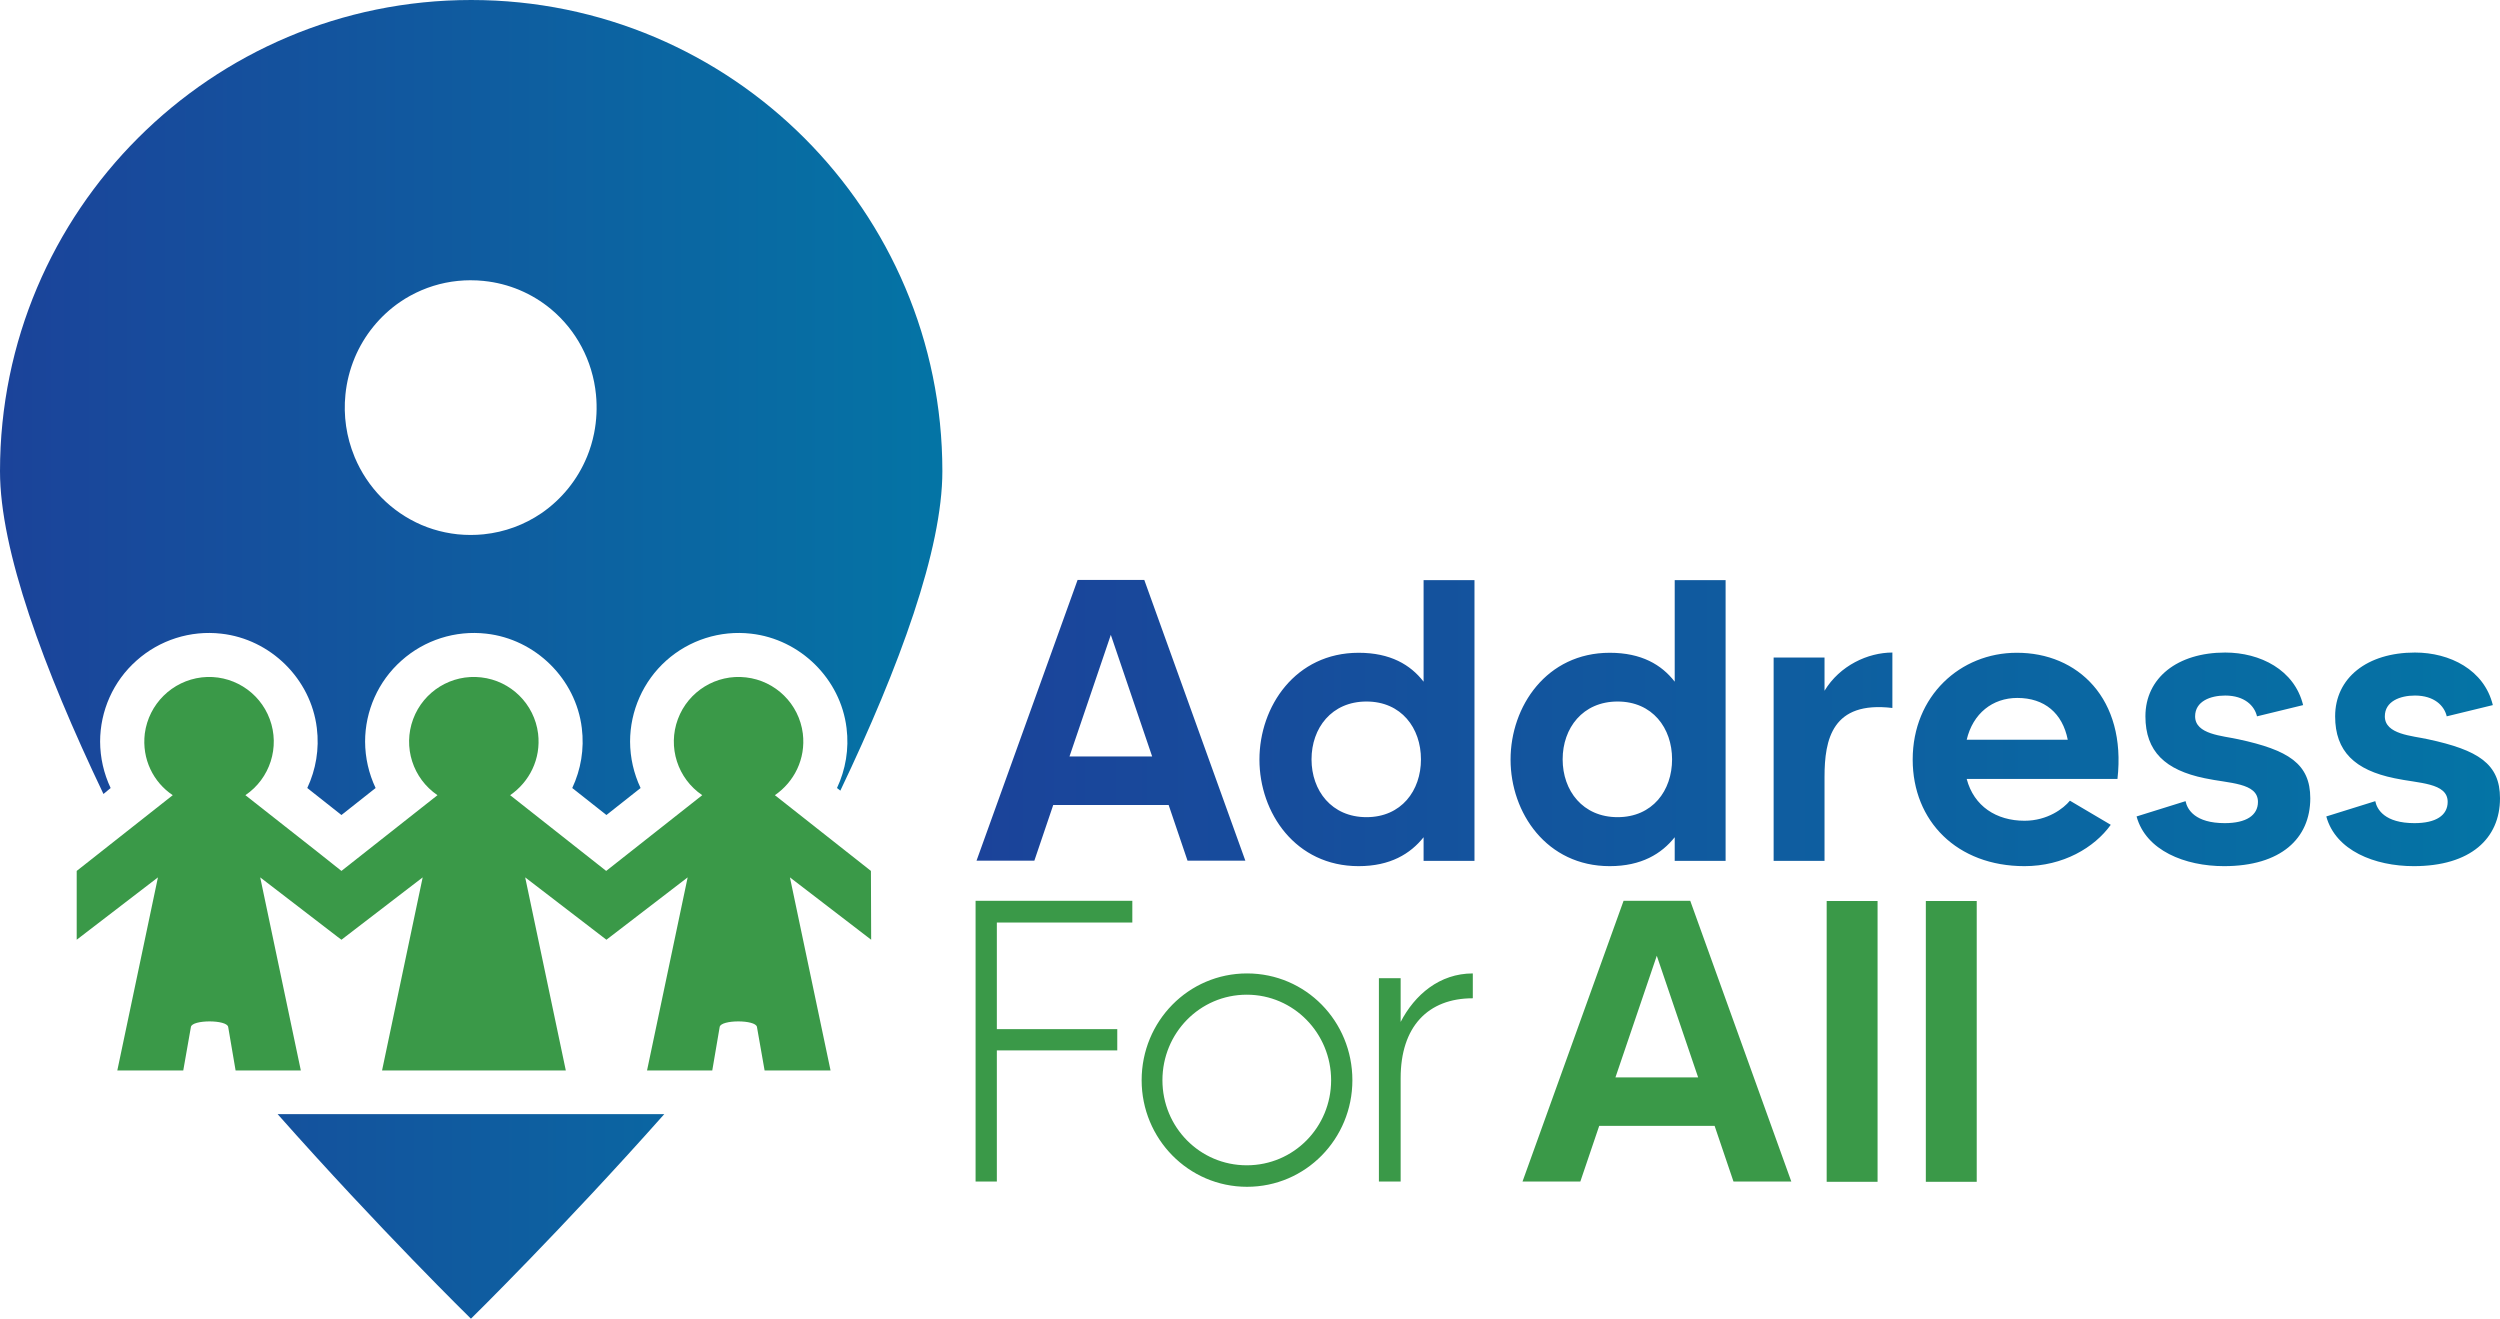
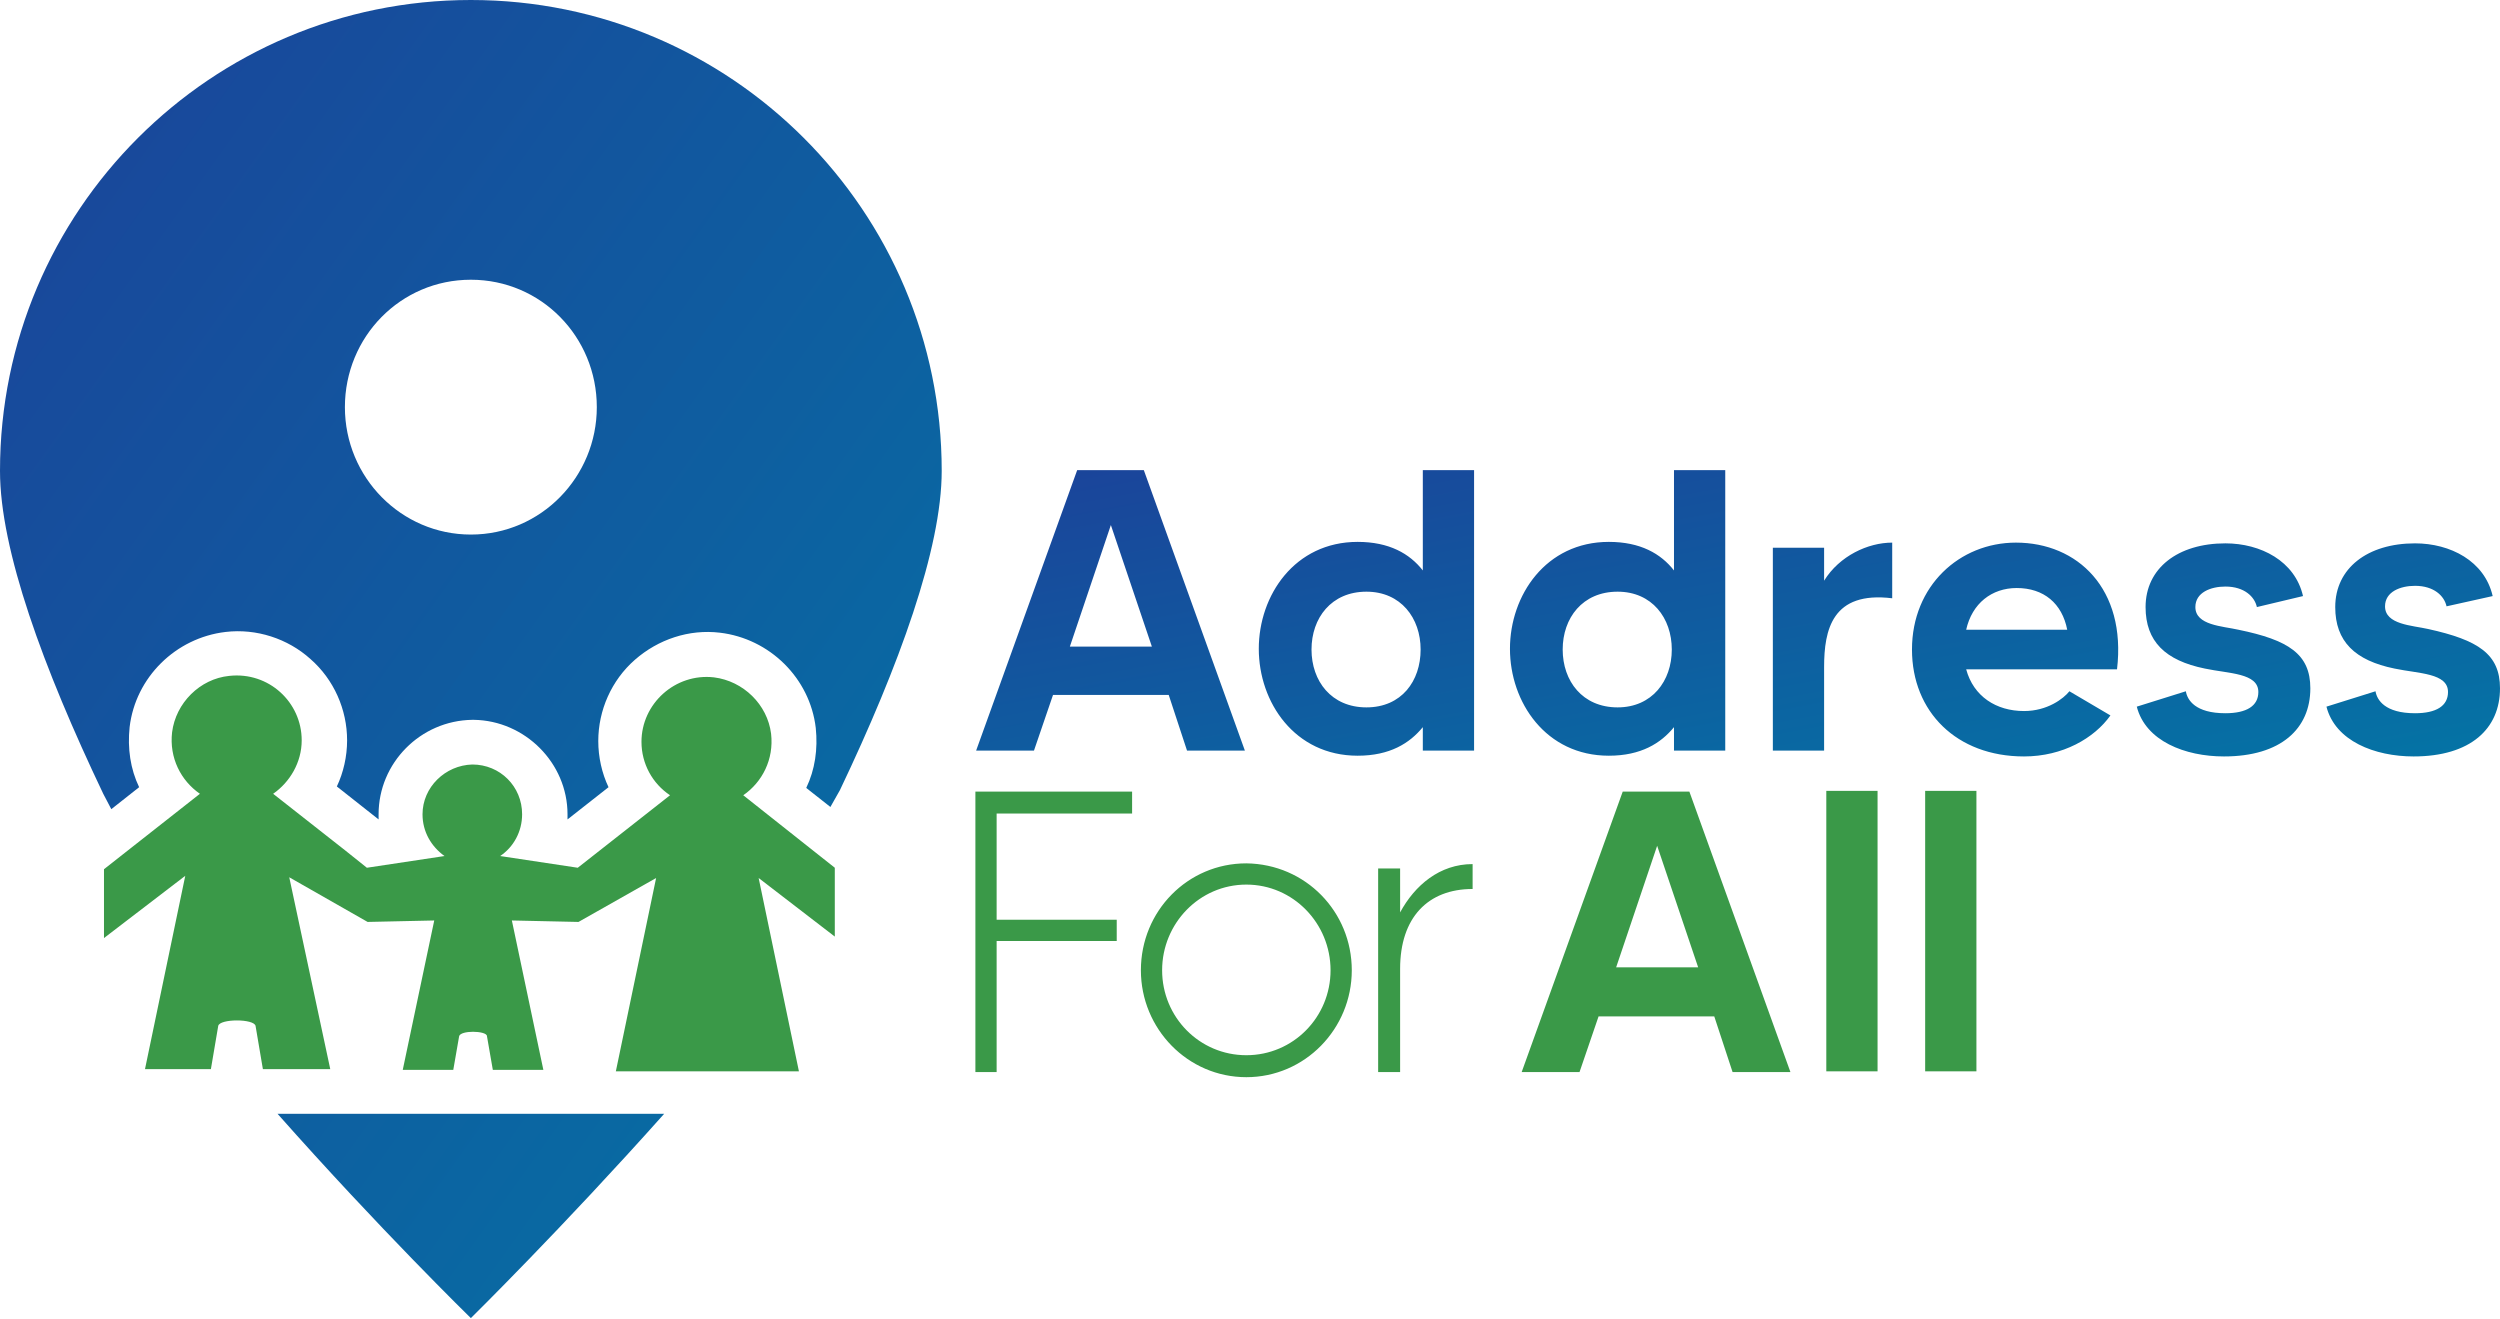
- <svg xmlns="http://www.w3.org/2000/svg" style="enable-background:new 0 0 204.62 204.62" xml:space="preserve" viewBox="50 74.71 104.63 55.19">
+ <svg xmlns="http://www.w3.org/2000/svg" version="1.1" id="Layer_1" x="0" y="0" style="enable-background:new 0 0 395.1 208.4" xml:space="preserve" viewBox="26.9 14.2 341.4 180">
  <style>.lgrad_blue{fill:url(#lgrad_blue)}.fill_green{fill:#3a9948}</style>
  <defs>
-     <linearGradient id="lgrad_blue" x1="100%" y1="50%" x2="0%" y2="50%">
-       <stop offset="0%" style="stop-color:#0474a5;stop-opacity:1" id="stop574" />
-       <stop offset="100%" style="stop-color:#1b439a;stop-opacity:1" id="stop576" />
+     <linearGradient id="lgrad_blue" x1="0%" y1="0%" x2="100%" y2="100%">
+       <stop offset="0%" style="stop-color:#1b439a;stop-opacity:1" />
+       <stop offset="100%" style="stop-color:#0474a5;stop-opacity:1" />
    </linearGradient>
  </defs>
+   <g id="words">
+     <path id="address" class="lgrad_blue" d="M186.5 109.1h-15.8l-2.6 7.6h-7.9L174 78.4h9.1l13.8 38.3H189l-2.5-7.6zm-2.3-6.6-5.6-16.6-5.6 16.6h11.2zm44-24.1v38.3h-7v-3.2c-1.8 2.2-4.5 3.9-8.9 3.9-8.6 0-13.5-7.3-13.5-14.6s4.9-14.6 13.5-14.6c4.3 0 7.1 1.6 8.9 3.9V78.4h7zm-7.3 24.5c0-4.3-2.7-7.9-7.4-7.9-4.8 0-7.5 3.6-7.5 7.9 0 4.3 2.7 7.9 7.5 7.9s7.4-3.6 7.4-7.9zm41.6-24.5v38.3h-7v-3.2c-1.8 2.2-4.5 3.9-8.9 3.9-8.6 0-13.5-7.3-13.5-14.6s4.9-14.6 13.5-14.6c4.3 0 7.1 1.6 8.9 3.9V78.4h7zm-7.3 24.5c0-4.3-2.7-7.9-7.4-7.9-4.8 0-7.5 3.6-7.5 7.9 0 4.3 2.7 7.9 7.5 7.9 4.7 0 7.4-3.6 7.4-7.9zm30.1-14.6v7.6c-8.2-1-9.3 4.3-9.3 9.4v11.4h-7V89h7v4.5c2.1-3.4 6-5.2 9.3-5.2zm30.7 17.3h-20.6c1 3.7 4.1 5.7 7.9 5.7 3.2 0 5.4-1.7 6.2-2.7l5.6 3.3c-2.2 3.1-6.5 5.6-11.8 5.6-9.2 0-15.3-6.1-15.3-14.6 0-8.7 6.5-14.6 14.2-14.6 8.4 0 15.1 6.3 13.8 17.3zm-6.8-5.4c-.7-3.6-3.2-5.7-6.9-5.7-3.4 0-6.1 2.1-6.9 5.7h13.8zm33.2 8c0 5.5-4 9.3-11.8 9.3-5.3 0-10.7-2.1-11.9-6.8l6.7-2.1c.2 1.2 1.3 3 5.4 3 2.9 0 4.5-1 4.5-2.9 0-2.6-4-2.5-7.3-3.2-5.4-1.1-8.1-3.7-8.1-8.4 0-5.3 4.4-8.7 10.9-8.7 4.8 0 9.5 2.4 10.6 7.2l-6.3 1.5c-.3-1.4-1.7-2.8-4.3-2.8-2 0-4.1.8-4.1 2.8 0 2.5 3.7 2.6 5.9 3.1 6.8 1.4 9.8 3.3 9.8 8zm25.9 0c0 5.5-4 9.3-11.8 9.3-5.3 0-10.7-2.1-11.9-6.8l6.7-2.1c.2 1.2 1.3 3 5.4 3 2.9 0 4.5-1 4.5-2.9 0-2.6-4-2.5-7.3-3.2-5.4-1.1-8.1-3.7-8.1-8.4 0-5.3 4.4-8.7 10.9-8.7 4.8 0 9.5 2.4 10.6 7.2L361 97c-.3-1.4-1.7-2.8-4.3-2.8-2 0-4.1.8-4.1 2.8 0 2.5 3.7 2.6 5.9 3.1 6.8 1.5 9.8 3.4 9.8 8.1z" />
+     <path id="forAll" class="fill_green" d="M163 125.2v14.6h16.4v2.9H163v17.9h-2.9v-38.3h21.4v3H163zm48.5 21.5c0 8-6.4 14.6-14.4 14.6s-14.4-6.6-14.4-14.6c0-8.1 6.4-14.6 14.4-14.6 8.1.1 14.4 6.6 14.4 14.6zm-2.9 0c0-6.4-5.1-11.7-11.5-11.7s-11.5 5.3-11.5 11.7c0 6.4 5.1 11.6 11.5 11.6s11.5-5.2 11.5-11.6zm19.4-14.5v3.4c-6.1 0-9.9 3.9-9.9 10.9v14.1h-3v-27.8h3v6c2-3.7 5.4-6.6 9.9-6.6zm33 20.8h-15.8l-2.6 7.6h-7.9l13.8-38.3h9.1l13.8 38.3h-7.9L261 153zm-2.2-6.7-5.6-16.6-5.6 16.6h11.2zm24.5-24.1v38.3h-7v-38.3h7zm13.5 0v38.3h-7v-38.3h7z" />
+   </g>
  <g id="symbol">
-     <path id="pin" class="lgrad_blue" d="M69.72 74.71C58.83 74.71 50 83.54 50 94.43c0 3.3 1.81 8.23 4.33 13.51l.3-.25a4.59 4.59 0 0 1-.44-1.94c0-1.29.55-2.53 1.52-3.39a4.55 4.55 0 0 1 3.55-1.13c2.06.23 3.75 1.89 4 3.95.11.88-.04 1.74-.4 2.51l1.43 1.13 1.43-1.13a4.59 4.59 0 0 1-.44-1.94c0-1.29.55-2.53 1.52-3.39a4.55 4.55 0 0 1 3.55-1.13c2.06.23 3.75 1.89 4 3.95.11.88-.04 1.74-.4 2.51l1.43 1.13 1.43-1.13a4.59 4.59 0 0 1-.44-1.94c0-1.29.55-2.53 1.51-3.39a4.55 4.55 0 0 1 3.55-1.13c2.06.23 3.75 1.89 4 3.95.11.88-.04 1.74-.4 2.51l.14.11c2.49-5.22 4.27-10.1 4.27-13.37 0-10.89-8.83-19.72-19.72-19.72zm-.02 11.73c.182 0 .363.009.54.027h.006l.008.002a5.22 5.22 0 0 1 2.814 1.185 5.256 5.256 0 0 1 1.274 1.573c.16.301.293.621.394.955v.002a5.36 5.36 0 0 1 .207 1.039v.002a5.536 5.536 0 0 1-.078 1.615 5.378 5.378 0 0 1-.302.998l-.002.002a5.319 5.319 0 0 1-1.897 2.346 5.234 5.234 0 0 1-2.408.884l-.016.002a5.393 5.393 0 0 1-1.082 0h-.002a5.216 5.216 0 0 1-.523-.082h-.002a5.203 5.203 0 0 1-.99-.31 5.216 5.216 0 0 1-.461-.227h-.002a5.26 5.26 0 0 1-1.551-1.299 5.342 5.342 0 0 1-.564-.85 5.33 5.33 0 0 1-.21-.44c-.003-.01-.008-.017-.011-.026l-.008-.022a5.36 5.36 0 0 1-.377-2.591v-.002a5.37 5.37 0 0 1 .385-1.53v-.002a5.339 5.339 0 0 1 1.902-2.343c.14-.096.285-.184.434-.266h.002a5.206 5.206 0 0 1 1.976-.615h.002c.178-.018.358-.028.541-.028zm-8.08 34.9c4.27 4.82 8.09 8.56 8.09 8.56s3.81-3.74 8.09-8.56H61.62z" />
-     <path id="people" class="fill_green" d="m86.45 111.16-4.02-3.17c.8-.55 1.3-1.51 1.17-2.58a2.708 2.708 0 0 0-2.38-2.35 2.707 2.707 0 0 0-1.83 4.93l-4.02 3.17-4.02-3.17c.8-.55 1.3-1.51 1.17-2.58a2.708 2.708 0 0 0-2.38-2.35 2.707 2.707 0 0 0-1.83 4.93l-4.02 3.17-1.02-.81-3-2.36a2.707 2.707 0 0 0-1.83-4.93 2.728 2.728 0 0 0-2.38 2.35c-.13 1.07.36 2.04 1.17 2.58l-4.02 3.17v2.88l3.4-2.61-1.7 8.08h2.76l.32-1.82c.05-.31 1.51-.31 1.56 0l.31 1.82h2.73l-1.7-8.08 3.24 2.49.16.12 3.4-2.61-1.7 8.08H73.68l-1.7-8.08 3.4 2.61 3.4-2.61-1.7 8.08h2.73l.31-1.82c.05-.31 1.51-.31 1.56 0l.32 1.82h2.76l-1.7-8.08 3.4 2.61-.01-2.88z" />
-   </g>
-   <g id="phrase">
-     <path id="address" class="lgrad_blue" d="M98.91 108.4h-4.83l-.79 2.33h-2.42l4.23-11.75h2.79l4.23 11.75H99.7l-.79-2.33zm-.69-2.03-1.73-5.09-1.73 5.09h3.46zm13.49-7.38v11.75h-2.13v-.99c-.55.69-1.39 1.21-2.72 1.21-2.64 0-4.15-2.23-4.15-4.46s1.51-4.47 4.15-4.47c1.33 0 2.17.5 2.72 1.21v-4.25h2.13zm-2.24 7.5c0-1.31-.82-2.42-2.28-2.42s-2.3 1.11-2.3 2.42c0 1.31.84 2.42 2.3 2.42s2.28-1.11 2.28-2.42zm12.75-7.5v11.75h-2.13v-.99c-.55.69-1.39 1.21-2.72 1.21-2.64 0-4.15-2.23-4.15-4.46s1.51-4.47 4.15-4.47c1.33 0 2.17.5 2.72 1.21v-4.25h2.13zm-2.24 7.5c0-1.31-.82-2.42-2.28-2.42s-2.3 1.11-2.3 2.42c0 1.31.84 2.42 2.3 2.42s2.28-1.11 2.28-2.42zm9.22-4.47v2.32c-2.52-.3-2.84 1.31-2.84 2.89v3.51h-2.13v-8.51h2.13v1.39c.64-1.06 1.82-1.6 2.84-1.6zm9.42 5.29h-6.31c.3 1.14 1.24 1.75 2.42 1.75.97 0 1.64-.52 1.9-.84l1.71 1.01c-.69.96-2 1.73-3.61 1.73-2.82 0-4.68-1.88-4.68-4.46 0-2.67 2-4.47 4.35-4.47 2.56-.01 4.6 1.92 4.22 5.28zm-2.08-1.64c-.22-1.11-.97-1.75-2.11-1.75-1.04 0-1.86.65-2.12 1.75h4.23zm10.15 2.45c0 1.68-1.23 2.84-3.61 2.84-1.63 0-3.27-.65-3.66-2.08l2.05-.64c.07.35.4.92 1.64.92.89 0 1.39-.32 1.39-.89 0-.81-1.22-.77-2.23-.99-1.65-.34-2.48-1.12-2.48-2.59 0-1.61 1.34-2.67 3.34-2.67 1.46 0 2.9.72 3.26 2.2l-1.93.47c-.1-.44-.52-.87-1.33-.87-.62 0-1.26.24-1.26.87 0 .76 1.14.81 1.81.96 2.09.45 3.01 1.02 3.01 2.47zm7.94 0c0 1.68-1.23 2.84-3.61 2.84-1.63 0-3.27-.65-3.66-2.08l2.05-.64c.07.35.4.92 1.64.92.89 0 1.39-.32 1.39-.89 0-.81-1.22-.77-2.23-.99-1.65-.34-2.48-1.12-2.48-2.59 0-1.61 1.34-2.67 3.34-2.67 1.46 0 2.9.72 3.26 2.2l-1.93.47c-.1-.44-.52-.87-1.33-.87-.62 0-1.26.24-1.26.87 0 .76 1.14.81 1.81.96 2.09.45 3.01 1.02 3.01 2.47z" />
-     <path id="forall" class="fill_green" d="M91.72 113.32v4.46h5.04v.89h-5.04v5.49h-.89v-11.75h6.56v.91h-5.67zm14.88 6.6c0 2.45-1.95 4.46-4.41 4.46-2.45 0-4.41-2.01-4.41-4.46 0-2.47 1.96-4.47 4.41-4.47 2.46 0 4.41 2 4.41 4.47zm-.89 0c0-1.96-1.56-3.58-3.53-3.58s-3.53 1.61-3.53 3.58c0 1.96 1.56 3.56 3.53 3.56s3.53-1.6 3.53-3.56zm5.93-4.47v1.04c-1.88 0-3.02 1.19-3.02 3.34v4.33h-.91v-8.51h.91v1.83c.59-1.14 1.63-2.03 3.02-2.03zm10.12 6.38h-4.83l-.79 2.33h-2.42l4.23-11.75h2.79l4.23 11.75h-2.42l-.79-2.33zm-.69-2.03-1.73-5.09-1.73 5.09h3.46zm7.51-7.38v11.75h-2.13v-11.75h2.13zm4.15 0v11.75h-2.13v-11.75h2.13z" />
+     <path id="pin" class="lgrad_blue" d="m42.1 124.7 3.8-3c-1.2-2.5-1.6-5.3-1.3-8.2.8-6.8 6.3-12.2 13.1-13 4.2-.5 8.5.9 11.6 3.7 3.2 2.8 5 6.9 5 11.1 0 2.2-.5 4.4-1.4 6.3l5.7 4.5v-.7c0-7 5.7-12.8 12.8-12.9h.2c7 .1 12.8 5.9 12.8 12.9v.7l5.6-4.4c-.9-1.9-1.4-4.1-1.4-6.3 0-4.2 1.8-8.3 5-11.1 3.2-2.8 7.4-4.2 11.6-3.7 6.8.8 12.3 6.2 13.1 13 .3 2.9-.1 5.7-1.3 8.2l3.3 2.6 1.3-2.3c8.1-17 13.9-33 13.9-43.6 0-35.5-28.8-64.3-64.3-64.3S26.9 43 26.9 78.5c0 10.8 5.9 26.9 14.1 44.1l1.1 2.1zm49.1-72.3c9.6 0 17.2 7.8 17.2 17.4 0 9.5-7.6 17.4-17.2 17.4-9.5 0-17.2-7.8-17.2-17.4 0-9.6 7.6-17.4 17.2-17.4zM64.8 166.3c13.9 15.7 26.4 27.9 26.4 27.9s12.4-12.2 26.4-27.9H64.8z" />
+     <path id="family" class="fill_green" d="M140.9 142.1v-9.4l-12.5-9.9c2.6-1.8 4.2-4.9 3.8-8.4-.5-4-3.8-7.2-7.8-7.7-5.3-.6-9.9 3.6-9.9 8.8 0 3 1.5 5.7 3.9 7.3l-12.6 9.9-10.6-1.6c1.8-1.2 3-3.3 3-5.7 0-3.8-3-6.8-6.8-6.8-3.7.1-6.8 3.1-6.8 6.8 0 2.4 1.2 4.4 3 5.7L77 132.7l-3-2.4-9.8-7.7c2.3-1.6 3.9-4.3 3.9-7.3 0-5.2-4.5-9.4-9.9-8.8-4 .4-7.3 3.7-7.8 7.7-.4 3.5 1.2 6.6 3.8 8.4l-13.1 10.3v9.4l11.1-8.5-5.5 26.4h9l1-5.9c.2-1 4.9-1 5.1 0l1 5.9H72L66.4 134l10.7 6.1 9.1-.2-4.3 20.4h6.9l.8-4.6c.1-.4 1-.6 1.9-.6.9 0 1.9.2 1.9.6l.8 4.6h6.9l-4.3-20.4 9.1.2 10.6-6-5.5 26.4h25l-5.5-26.4 10.4 8z" />
  </g>
</svg>
